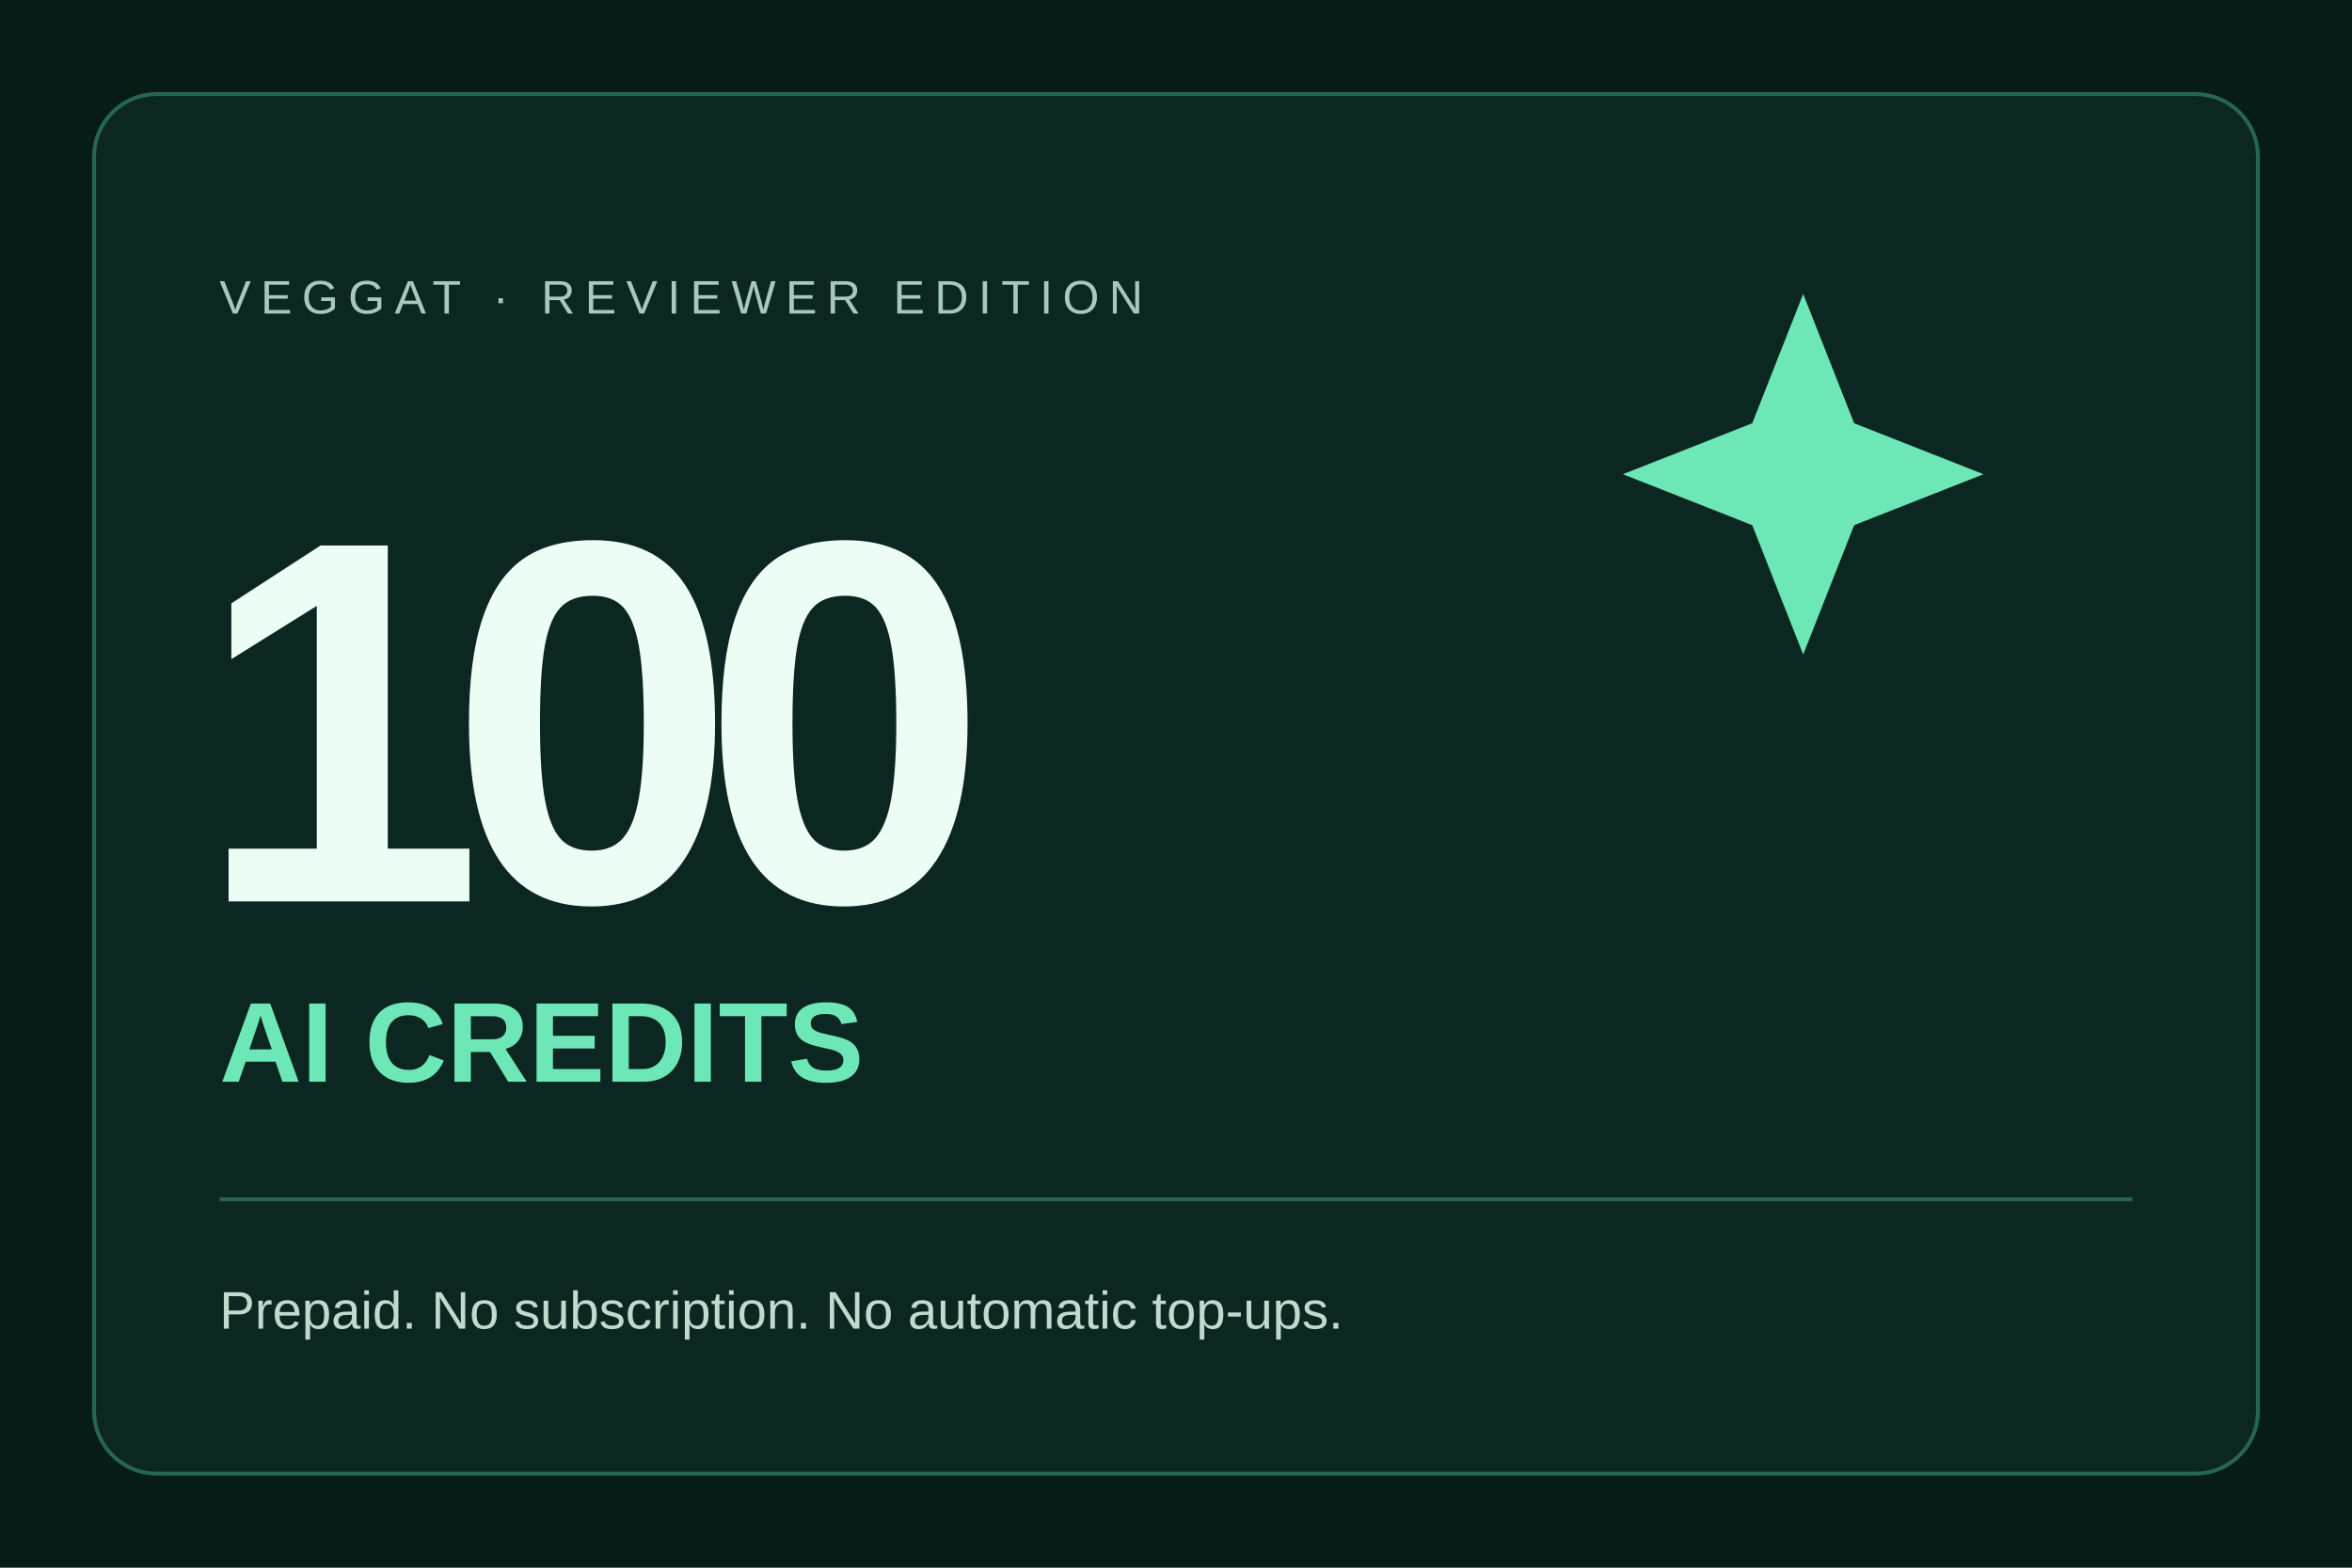
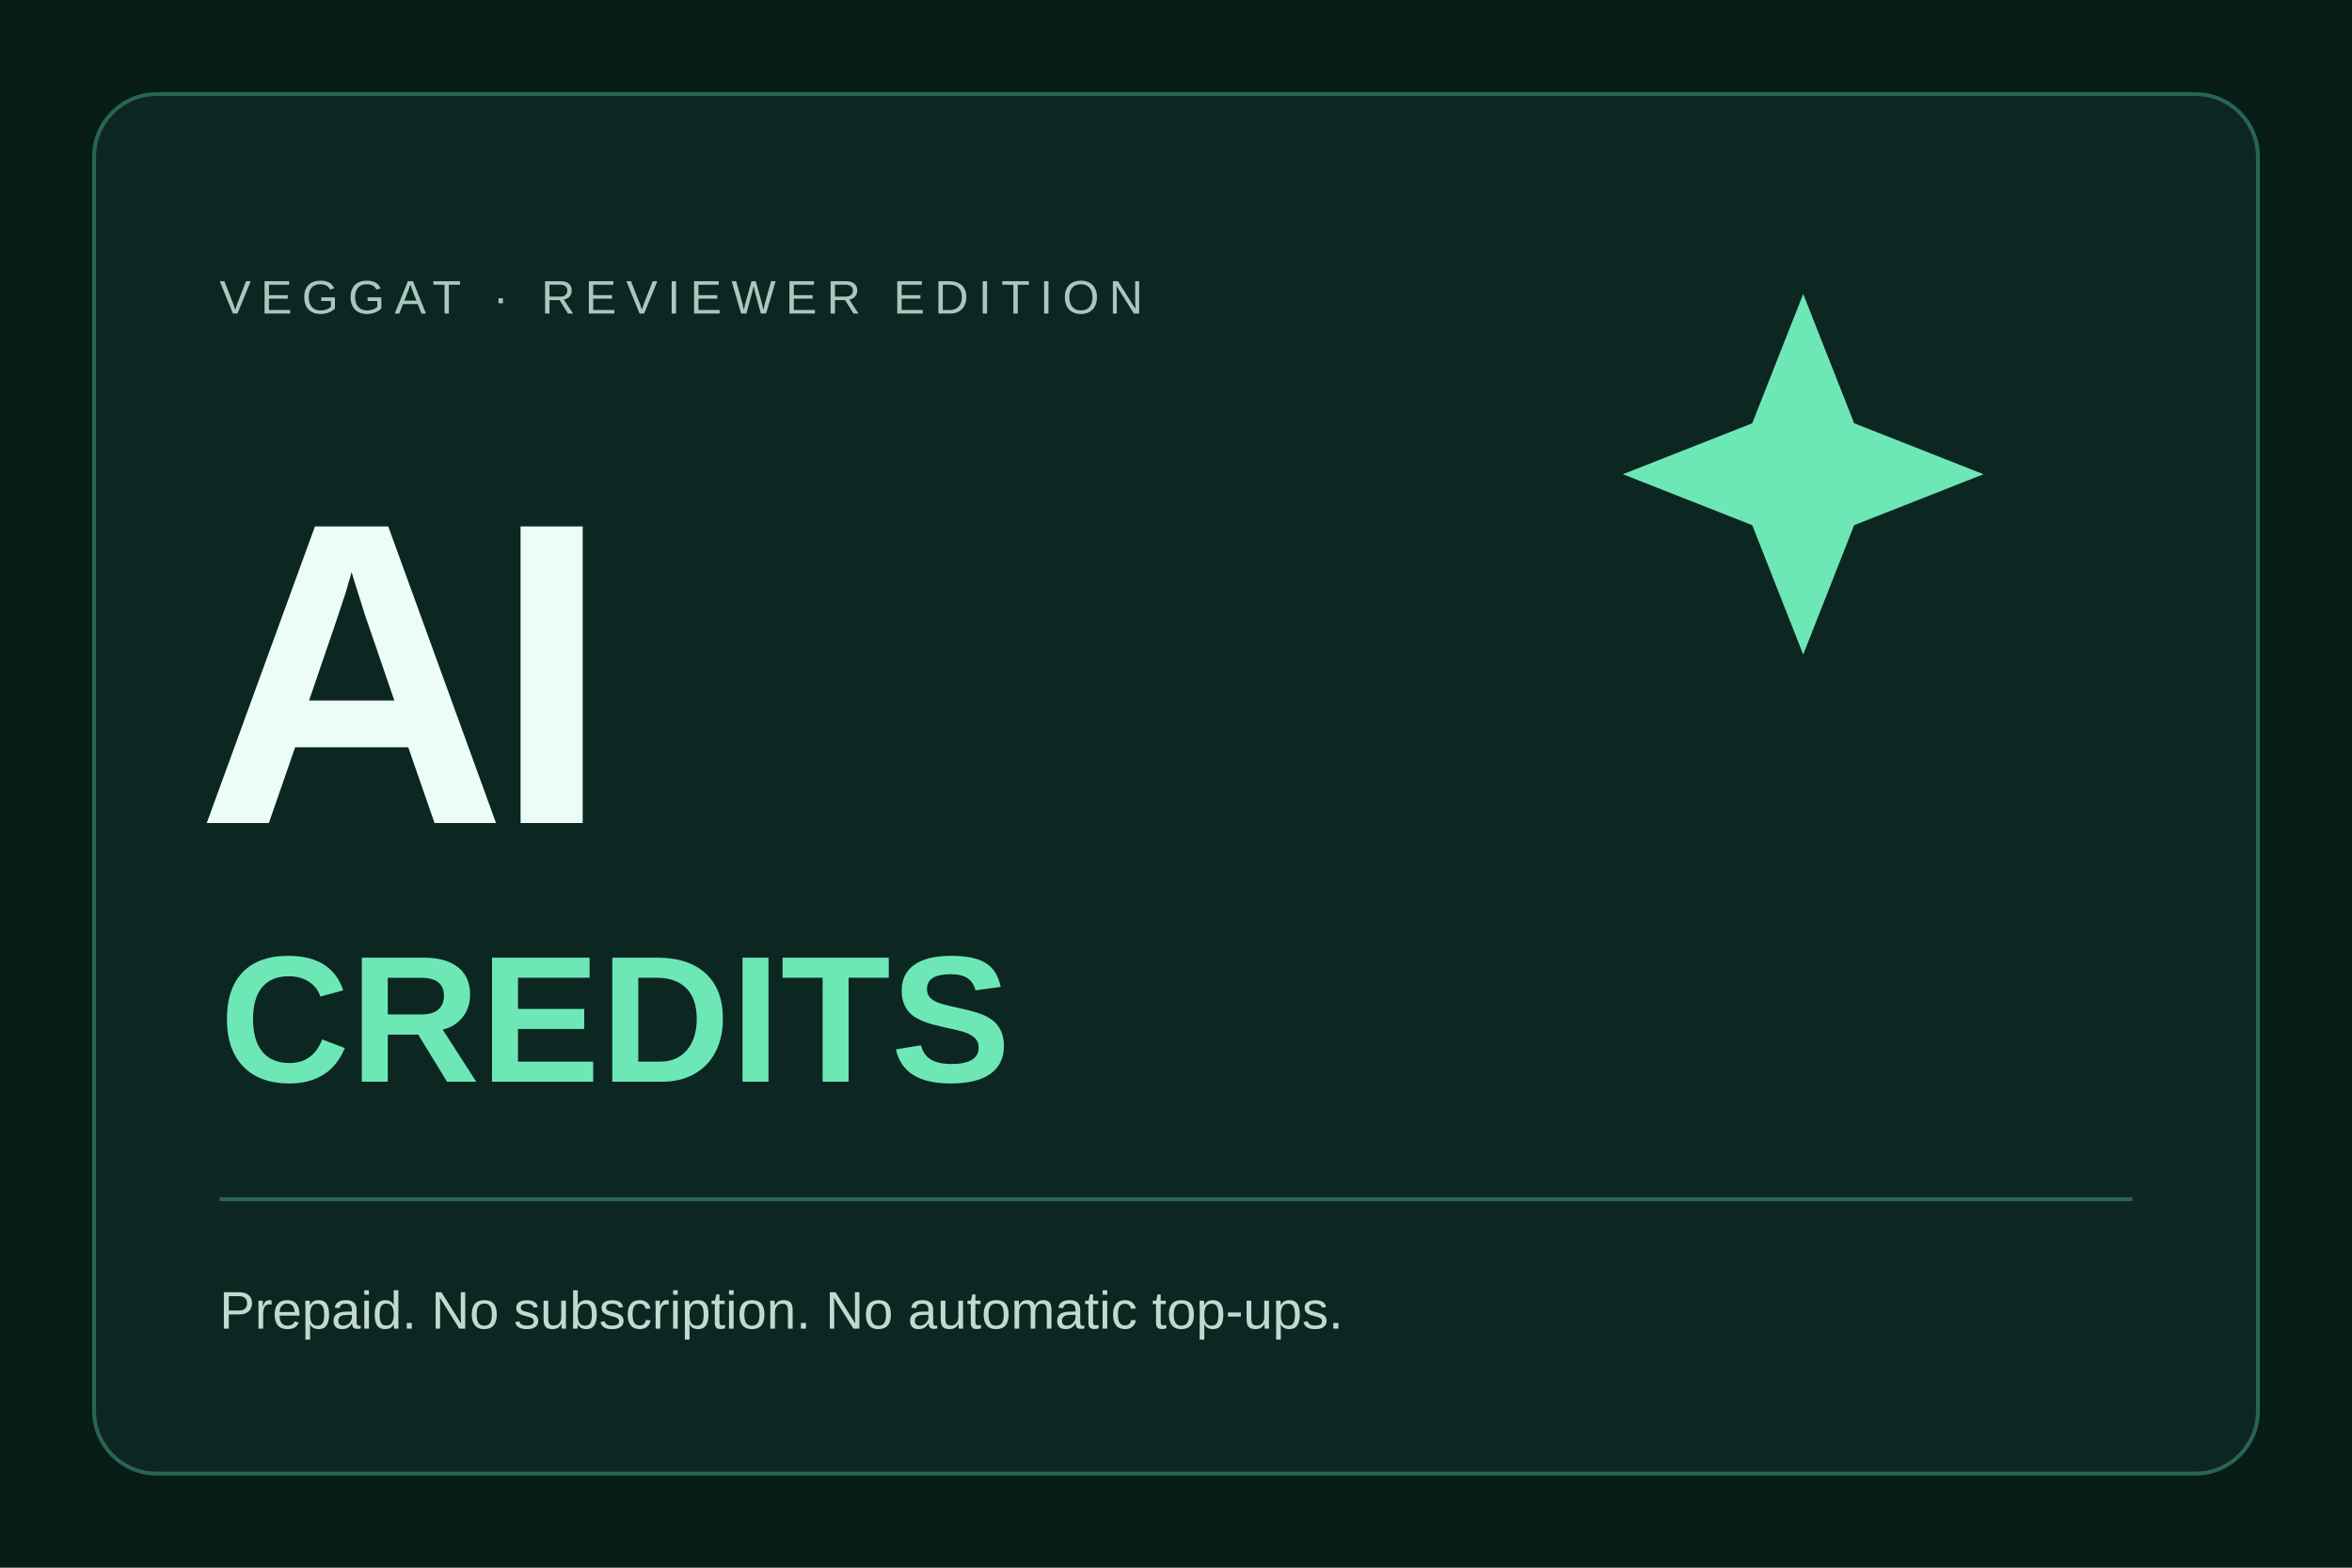
<svg xmlns="http://www.w3.org/2000/svg" width="1200" height="800" viewBox="0 0 1200 800">
  <rect width="1200" height="800" fill="#071b17" />
  <rect x="48" y="48" width="1104" height="704" rx="32" fill="#0c2721" stroke="#256653" stroke-width="2" />
  <path d="M920 150l26 66 66 26-66 26-26 66-26-66-66-26 66-26z" fill="#6ee7b7" />
  <text x="112" y="160" fill="#a7c8bc" font-family="Arial,sans-serif" font-size="24" letter-spacing="5">VEGGAT · REVIEWER EDITION</text>
-   <text x="100" y="460" fill="#ecfdf5" font-family="Arial,sans-serif" font-size="264" font-weight="700" letter-spacing="-18">100</text>
-   <text x="112" y="552" fill="#6ee7b7" font-family="Arial,sans-serif" font-size="58" font-weight="700">AI CREDITS</text>
+   <text x="100" y="420" fill="#ecfdf5" font-family="Arial,sans-serif" font-size="220" font-weight="700" letter-spacing="-8">AI</text>
+   <text x="112" y="552" fill="#6ee7b7" font-family="Arial,sans-serif" font-size="92" font-weight="700">CREDITS</text>
  <path d="M112 612h976" stroke="#256653" stroke-width="2" />
  <text x="112" y="678" fill="#c2d9cf" font-family="Arial,sans-serif" font-size="27">Prepaid. No subscription. No automatic top-ups.</text>
</svg>
